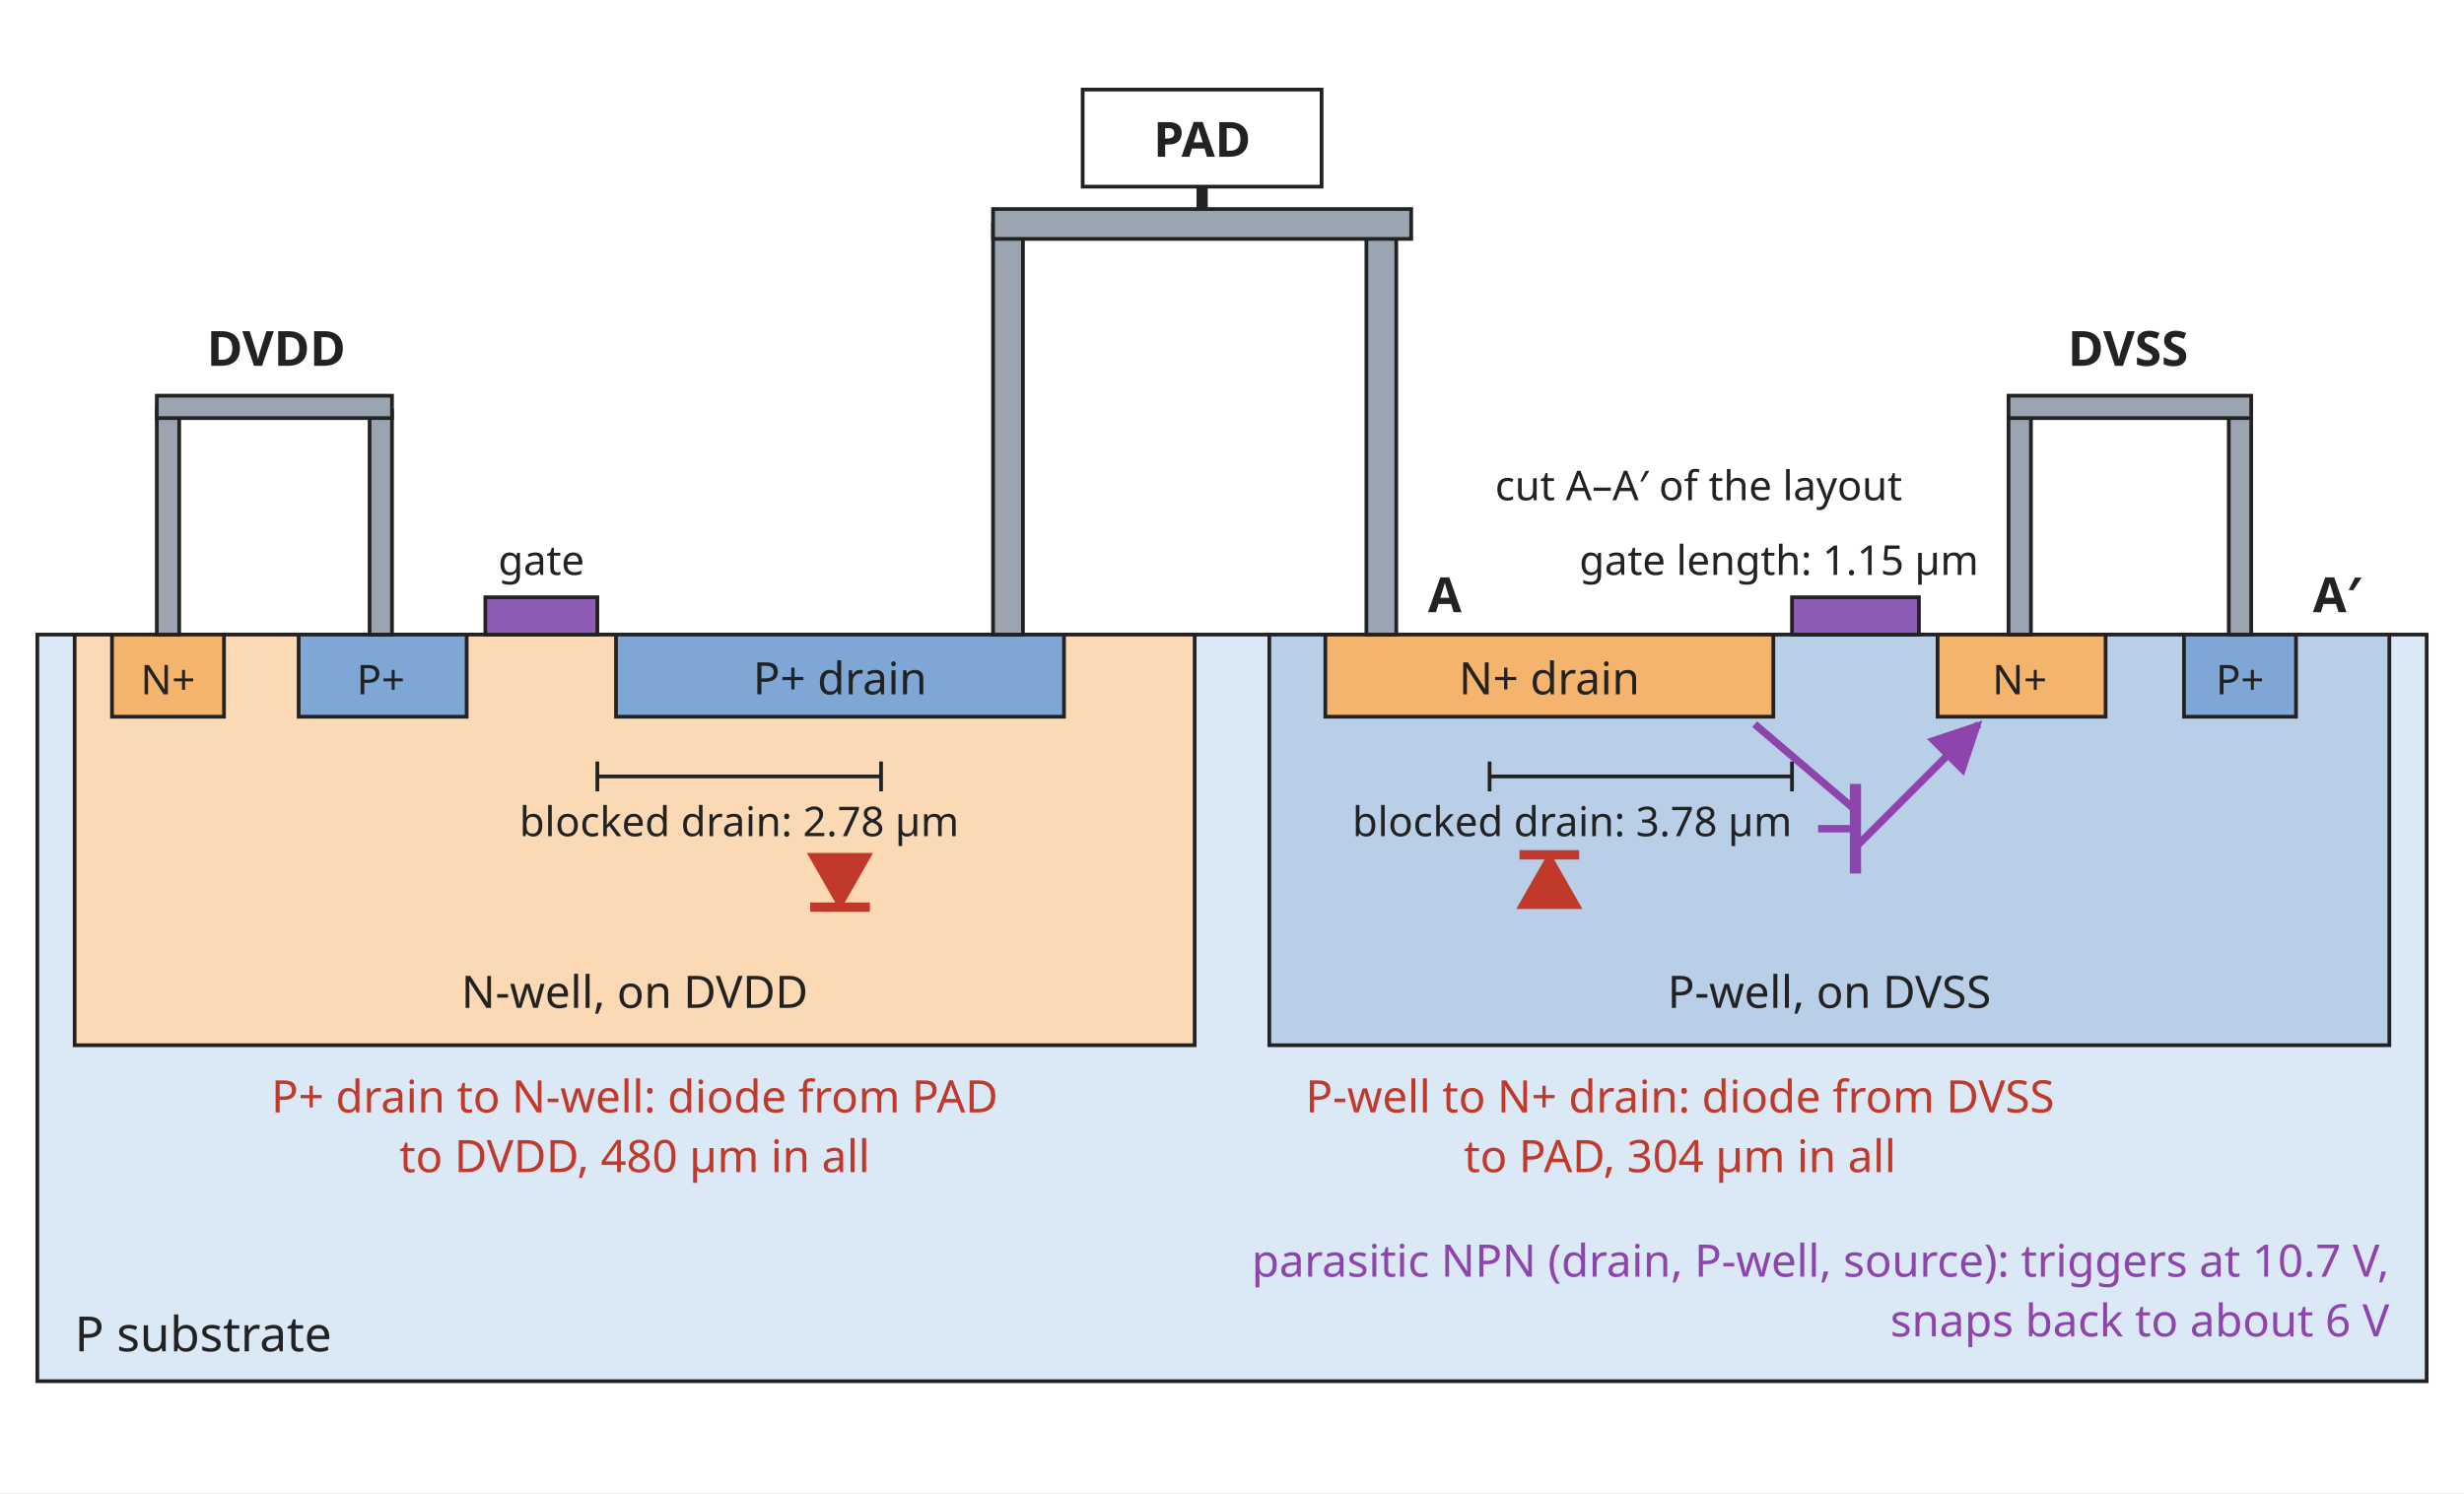
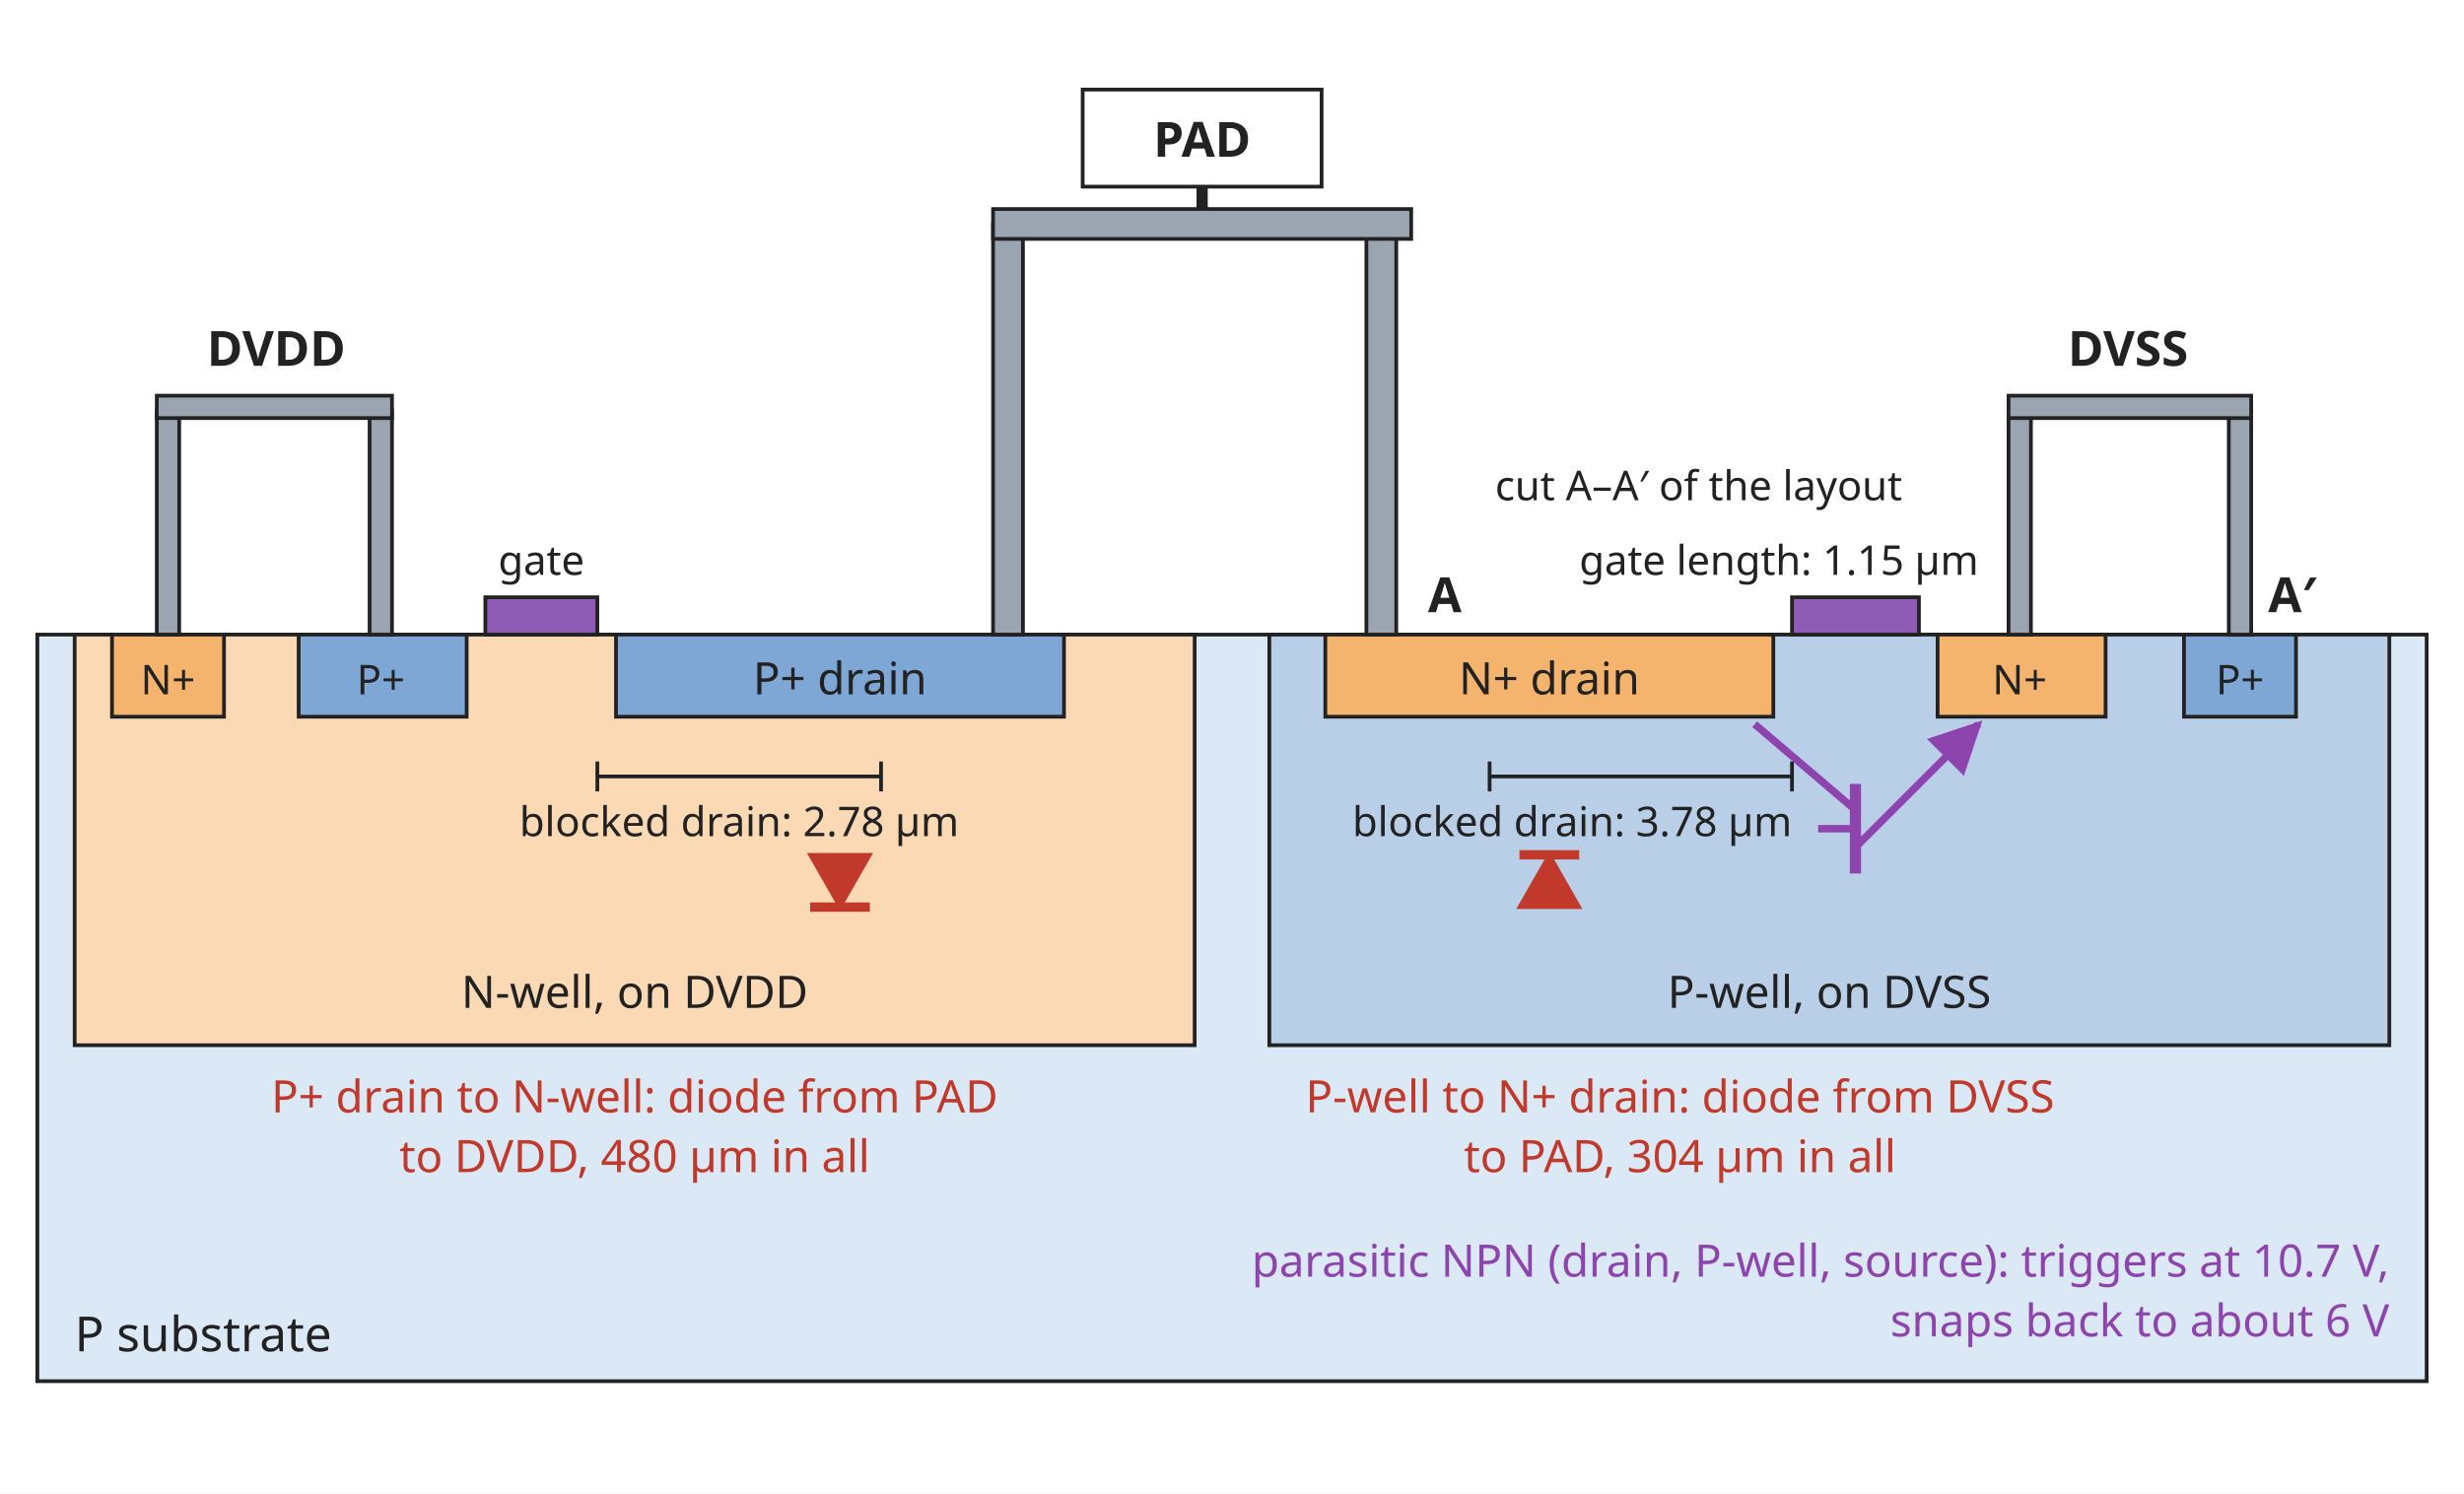
<svg xmlns="http://www.w3.org/2000/svg" width="660" height="400" viewBox="0 0 660 400" font-family="sans-serif">
  <rect width="660" height="400" fill="white" />
  <defs>
    <marker id="arrow" viewBox="0 0 10 10" refX="9" refY="5" markerWidth="7" markerHeight="7" orient="auto-start-reverse">
      <path d="M0,0 L10,5 L0,10 z" fill="#8e44ad" />
    </marker>
  </defs>
  <rect x="10" y="170" width="640" height="200" fill="#dbe8f5" stroke="#222222" />
  <text x="20" y="362" text-anchor="start" font-size="13" fill="#222222" font-weight="normal">P substrate</text>
  <rect x="20" y="170" width="300" height="110" fill="#fbd9b5" stroke="#222222" />
  <text x="170" y="270" text-anchor="middle" font-size="12" fill="#222222" font-weight="normal">N-well, on DVDD</text>
  <rect x="30" y="170" width="30" height="22" fill="#f5b46e" stroke="#222222" />
  <rect x="80" y="170" width="45" height="22" fill="#7fa7d6" stroke="#222222" />
  <rect x="130" y="160" width="30" height="10" fill="#8e5bb5" stroke="#222222" />
  <rect x="165" y="170" width="120" height="22" fill="#7fa7d6" stroke="#222222" />
  <text x="225" y="186" text-anchor="middle" font-size="12" fill="#222222" font-weight="normal">P+ drain</text>
  <line x1="160" y1="208" x2="236" y2="208" stroke="#222222" stroke-width="1" />
  <line x1="160" y1="204" x2="160" y2="212" stroke="#222222" stroke-width="1" />
  <line x1="236" y1="204" x2="236" y2="212" stroke="#222222" stroke-width="1" />
  <text x="198.0" y="224" text-anchor="middle" font-size="11" fill="#222222" font-weight="normal">blocked drain: 2.78 µm</text>
  <rect x="340" y="170" width="300" height="110" fill="#b9cfe8" stroke="#222222" />
  <text x="490" y="270" text-anchor="middle" font-size="12" fill="#222222" font-weight="normal">P-well, on DVSS</text>
  <rect x="355" y="170" width="120" height="22" fill="#f5b46e" stroke="#222222" />
  <text x="415" y="186" text-anchor="middle" font-size="12" fill="#222222" font-weight="normal">N+ drain</text>
  <rect x="480" y="160" width="34" height="10" fill="#8e5bb5" stroke="#222222" />
  <rect x="519" y="170" width="45" height="22" fill="#f5b46e" stroke="#222222" />
  <rect x="585" y="170" width="30" height="22" fill="#7fa7d6" stroke="#222222" />
  <line x1="399" y1="208" x2="480" y2="208" stroke="#222222" stroke-width="1" />
  <line x1="399" y1="204" x2="399" y2="212" stroke="#222222" stroke-width="1" />
  <line x1="480" y1="204" x2="480" y2="212" stroke="#222222" stroke-width="1" />
  <text x="480" y="224" text-anchor="end" font-size="11" fill="#222222" font-weight="normal">blocked drain: 3.78 µm</text>
  <text x="530" y="154" text-anchor="end" font-size="11" fill="#222222" font-weight="normal">gate length: 1.15 µm</text>
  <text x="387" y="164" text-anchor="middle" font-size="13" fill="#222222" font-weight="bold">A</text>
-   <text x="626" y="164" text-anchor="middle" font-size="13" fill="#222222" font-weight="bold">A′</text>
+   <text x="614" y="164" text-anchor="middle" font-size="13" fill="#222222" font-weight="bold">A′</text>
  <text x="455" y="134" text-anchor="middle" font-size="11" fill="#222222" font-weight="normal">cut A–A′ of the layout</text>
  <text x="45" y="186" text-anchor="middle" font-size="11" fill="#222222" font-weight="normal">N+</text>
  <text x="102" y="186" text-anchor="middle" font-size="11" fill="#222222" font-weight="normal">P+</text>
  <text x="541" y="186" text-anchor="middle" font-size="11" fill="#222222" font-weight="normal">N+</text>
  <text x="600" y="186" text-anchor="middle" font-size="11" fill="#222222" font-weight="normal">P+</text>
  <rect x="266" y="60" width="8" height="110" fill="#9aa5b1" stroke="#222222" />
  <rect x="366" y="60" width="8" height="110" fill="#9aa5b1" stroke="#222222" />
  <rect x="266" y="56" width="112" height="8" fill="#9aa5b1" stroke="#222222" />
  <rect x="290" y="24" width="64" height="26" fill="#ffffff" stroke="#222222" />
  <text x="322" y="42" text-anchor="middle" font-size="13" fill="#222222" font-weight="bold">PAD</text>
  <line x1="322" y1="50" x2="322" y2="56" stroke="#222222" stroke-width="3" />
  <rect x="42" y="110" width="6" height="60" fill="#9aa5b1" stroke="#222222" />
  <rect x="99" y="110" width="6" height="60" fill="#9aa5b1" stroke="#222222" />
  <rect x="42" y="106" width="63" height="6" fill="#9aa5b1" stroke="#222222" />
  <text x="74" y="98" text-anchor="middle" font-size="13" fill="#222222" font-weight="bold">DVDD</text>
  <rect x="538" y="110" width="6" height="60" fill="#9aa5b1" stroke="#222222" />
  <rect x="597" y="110" width="6" height="60" fill="#9aa5b1" stroke="#222222" />
  <rect x="538" y="106" width="65" height="6" fill="#9aa5b1" stroke="#222222" />
  <text x="570" y="98" text-anchor="middle" font-size="13" fill="#222222" font-weight="bold">DVSS</text>
  <text x="145" y="154" text-anchor="middle" font-size="11" fill="#222222" font-weight="normal">gate</text>
  <polygon points="217,229 233,229 225,243" fill="#c0392b" stroke="#c0392b" />
  <line x1="217" y1="243" x2="233" y2="243" stroke="#c0392b" stroke-width="2.5" />
  <text x="237" y="241" text-anchor="start" font-size="12" fill="#c0392b" font-weight="normal" />
  <text x="170" y="298" text-anchor="middle" font-size="12" fill="#c0392b" font-weight="normal">P+ drain to N-well: diode from PAD</text>
  <text x="170" y="314" text-anchor="middle" font-size="12" fill="#c0392b" font-weight="normal">to DVDD, 480 µm in all</text>
  <polygon points="407,243 423,243 415,229" fill="#c0392b" stroke="#c0392b" />
  <line x1="407" y1="229" x2="423" y2="229" stroke="#c0392b" stroke-width="2.5" />
  <text x="427" y="241" text-anchor="start" font-size="12" fill="#c0392b" font-weight="normal" />
  <text x="450" y="298" text-anchor="middle" font-size="12" fill="#c0392b" font-weight="normal">P-well to N+ drain: diode from DVSS</text>
  <text x="450" y="314" text-anchor="middle" font-size="12" fill="#c0392b" font-weight="normal">to PAD, 304 µm in all</text>
  <line x1="497" y1="210" x2="497" y2="234" stroke="#8e44ad" stroke-width="3" />
  <line x1="497" y1="217" x2="470" y2="194" stroke="#8e44ad" stroke-width="2" />
  <line x1="497" y1="227" x2="530" y2="194" stroke="#8e44ad" stroke-width="2" marker-end="url(#arrow)" />
  <line x1="497" y1="222" x2="487" y2="222" stroke="#8e44ad" stroke-width="2" />
  <text x="640" y="342" text-anchor="end" font-size="12" fill="#8e44ad" font-weight="normal">parasitic NPN (drain, P-well, source): triggers at 10.7 V,</text>
  <text x="640" y="358" text-anchor="end" font-size="12" fill="#8e44ad" font-weight="normal">snaps back to about 6 V</text>
</svg>
